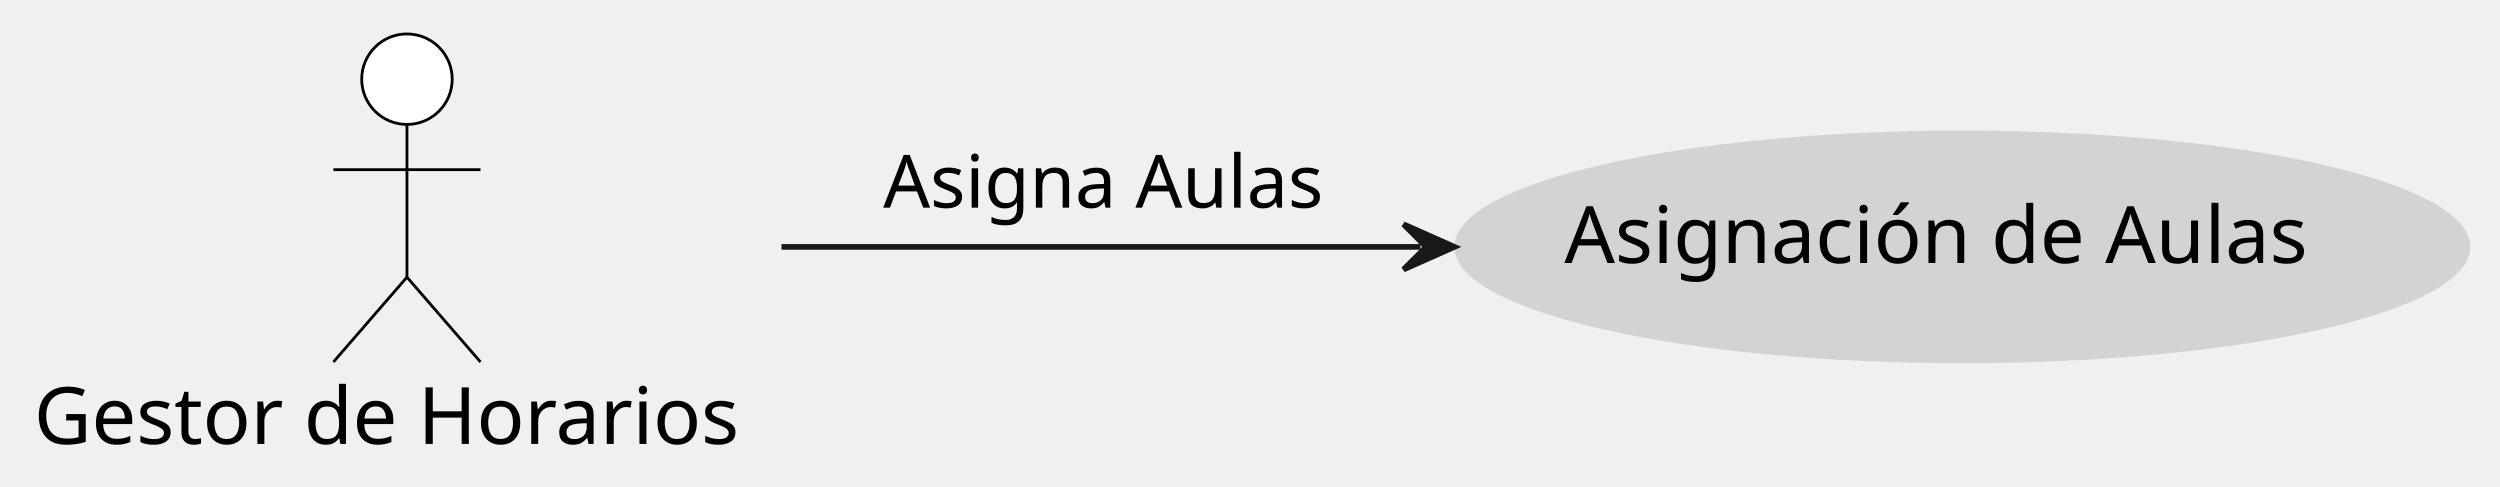
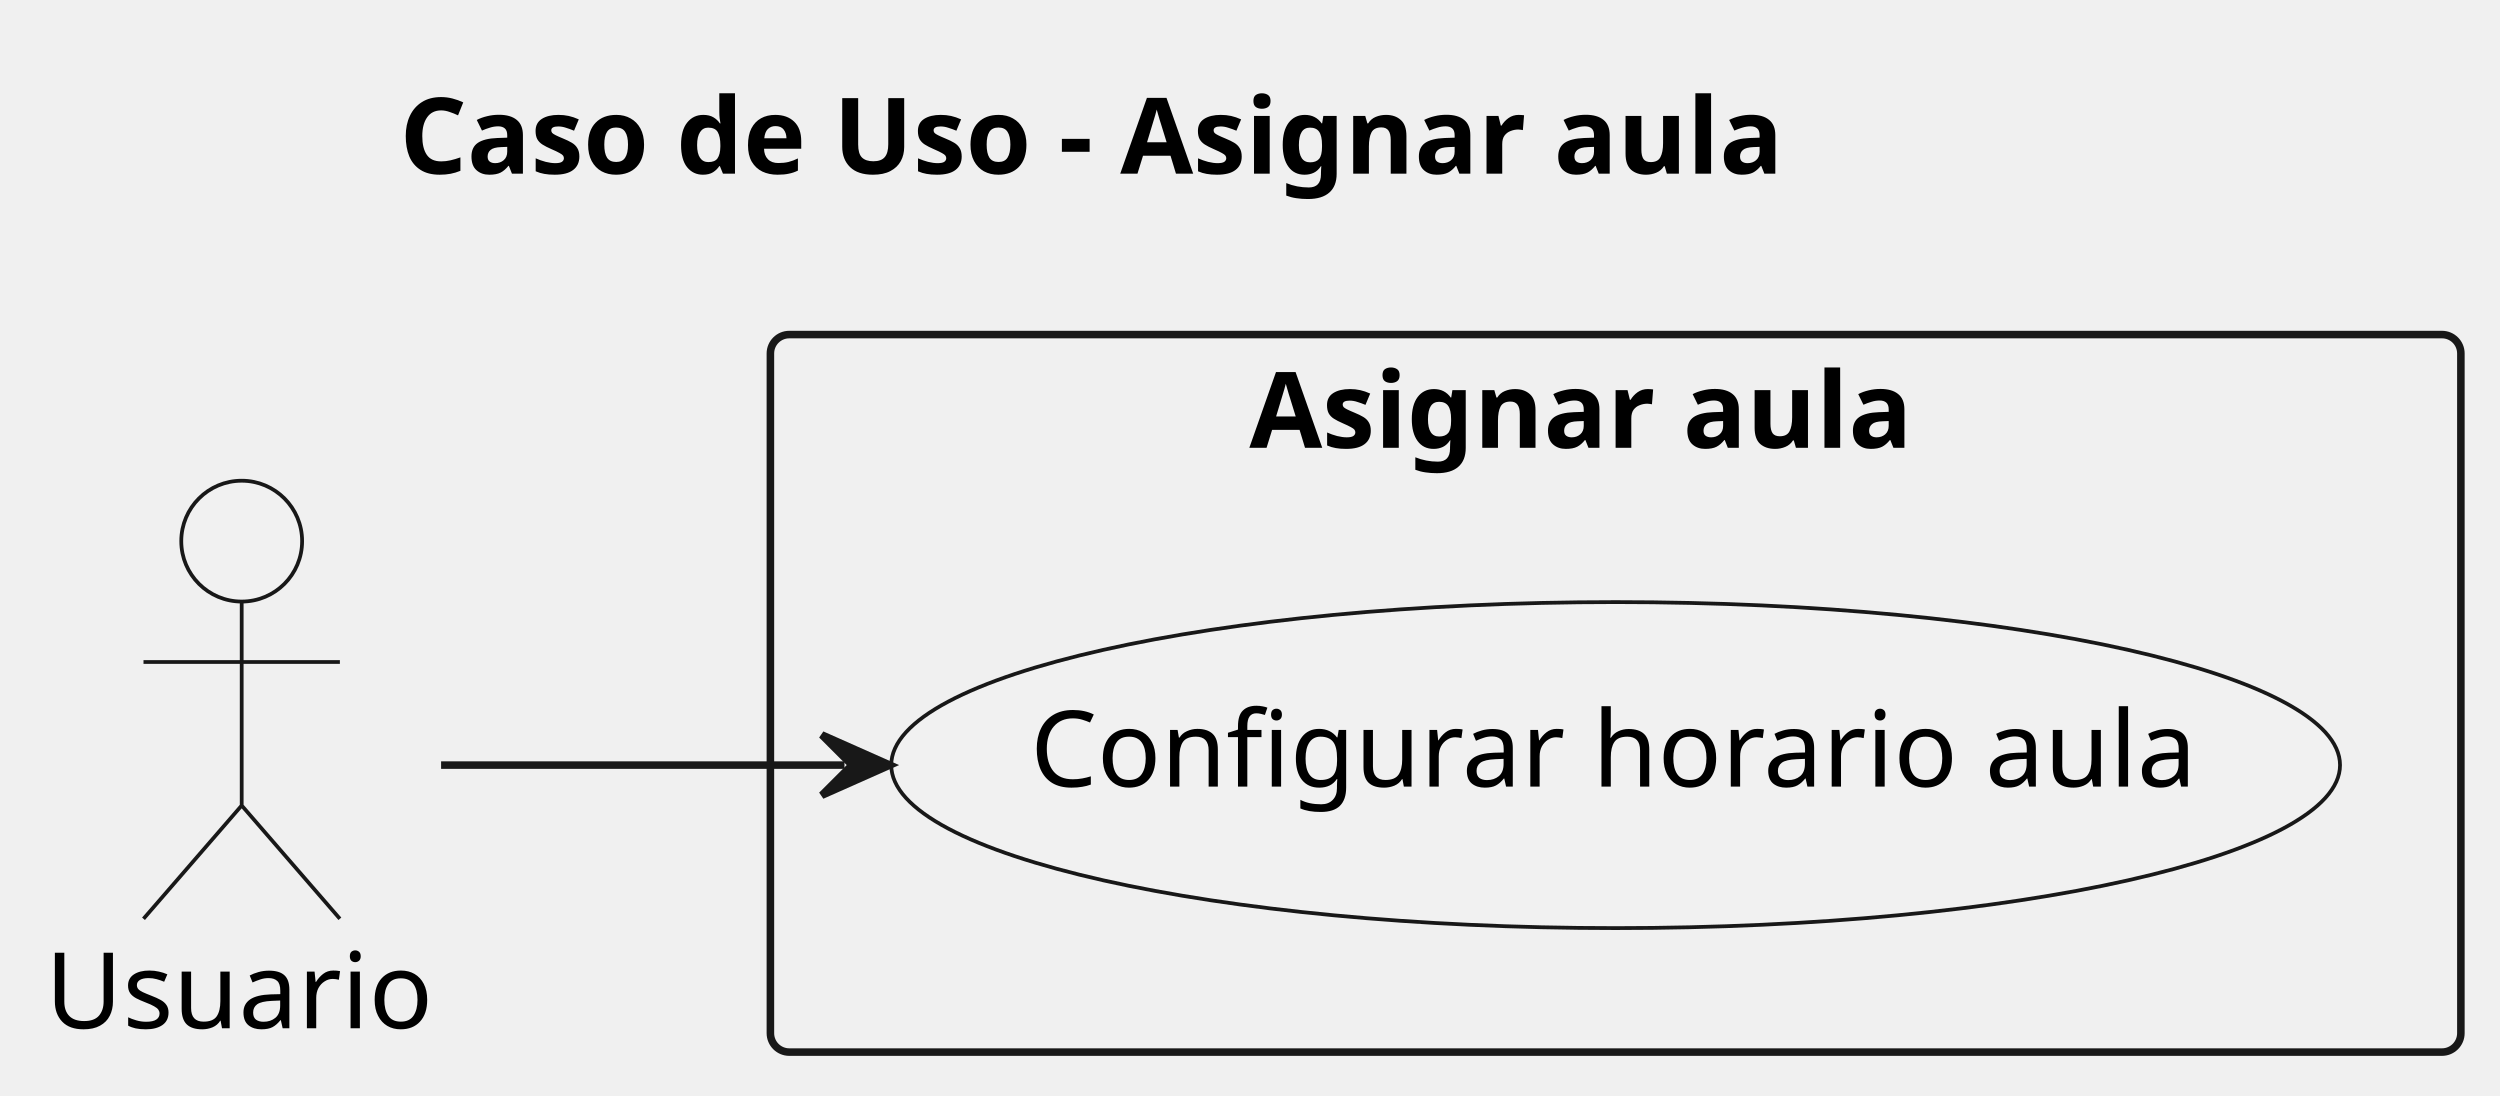
- <svg xmlns="http://www.w3.org/2000/svg" contentStyleType="text/css" height="86px" preserveAspectRatio="none" style="width:442px;height:86px;background:#FFFFFF;" version="1.1" viewBox="0 0 442 86" width="442px" zoomAndPan="magnify">
+ <svg xmlns="http://www.w3.org/2000/svg" contentStyleType="text/css" height="145px" preserveAspectRatio="none" style="width:331px;height:145px;background:#FFFFFF;" version="1.1" viewBox="0 0 331 145" width="331px" zoomAndPan="magnify">
  <defs />
  <g>
-     <g id="elem_Gestor">
-       <ellipse cx="71.95" cy="14" fill="#FFFFFF" rx="8" ry="8" style="stroke:#000000;stroke-width:0.5;" />
-       <path d="M71.95,22 L71.95,49 M58.95,30 L84.95,30 M71.95,49 L58.95,64 M71.95,49 L84.95,64 " fill="none" style="stroke:#000000;stroke-width:0.5;" />
-       <text fill="#000000" font-family="sans-serif" font-size="14" lengthAdjust="spacing" textLength="131.899" x="6" y="78.495">Gestor de Horarios</text>
+     <text fill="#000000" font-family="sans-serif" font-size="14" font-weight="bold" lengthAdjust="spacing" textLength="212" x="52.91" y="22.995">Caso de Uso - Asignar aula</text>
+     <g id="cluster_Asignar aula">
+       <rect fill="none" height="95" rx="2.5" ry="2.5" style="stroke:#181818;stroke-width:1.0;" width="223.82" x="102" y="44.297" />
+       <text fill="#000000" font-family="sans-serif" font-size="14" font-weight="bold" lengthAdjust="spacing" textLength="97" x="165.41" y="59.292">Asignar aula</text>
    </g>
-     <g id="elem_AsignacionAulas">
-       <ellipse cx="346.947" cy="43.651" fill="#D3D3D3" rx="89.557" ry="20.311" style="stroke:#D3D3D3;stroke-width:0.5;" />
-       <text fill="#000000" font-family="sans-serif" font-size="14" lengthAdjust="spacing" textLength="140.738" x="276.578" y="46.498">Asignación de Aulas</text>
+     <g id="elem_OP1">
+       <ellipse cx="213.91" cy="101.299" fill="#F1F1F1" rx="95.909" ry="21.582" style="stroke:#181818;stroke-width:0.5;" />
+       <text fill="#000000" font-family="sans-serif" font-size="14" lengthAdjust="spacing" textLength="155" x="136.41" y="104.145">Configurar horario aula</text>
    </g>
-     <g id="link_Gestor_AsignacionAulas">
-       <path d="M138.17,43.65 C173.85,43.65 212.38,43.65 251.14,43.65 " fill="none" id="Gestor-to-AsignacionAulas" style="stroke:#181818;stroke-width:1.0;" />
-       <polygon fill="#181818" points="257.14,43.65,248.14,39.65,252.14,43.65,248.14,47.65,257.14,43.65" style="stroke:#181818;stroke-width:1.0;" />
-       <text fill="#000000" font-family="sans-serif" font-size="13" lengthAdjust="spacing" textLength="83.351" x="156.15" y="36.717">Asigna Aulas</text>
+     <g id="elem_cust">
+       <ellipse cx="32" cy="71.647" fill="#F1F1F1" rx="8" ry="8" style="stroke:#181818;stroke-width:0.5;" />
+       <path d="M32,79.647 L32,106.647 M19,87.647 L45,87.647 M32,106.647 L19,121.647 M32,106.647 L45,121.647 " fill="none" style="stroke:#181818;stroke-width:0.5;" />
+       <text fill="#000000" font-family="sans-serif" font-size="14" lengthAdjust="spacing" textLength="52" x="6" y="136.142">Usuario</text>
+     </g>
+     <g id="link_cust_OP1">
+       <path d="M58.4,101.297 C74.28,101.297 89.84,101.297 111.81,101.297 " fill="none" id="cust-to-OP1" style="stroke:#181818;stroke-width:1.0;" />
+       <polygon fill="#181818" points="117.81,101.297,108.81,97.297,112.81,101.297,108.81,105.297,117.81,101.297" style="stroke:#181818;stroke-width:1.0;" />
    </g>
  </g>
</svg>
